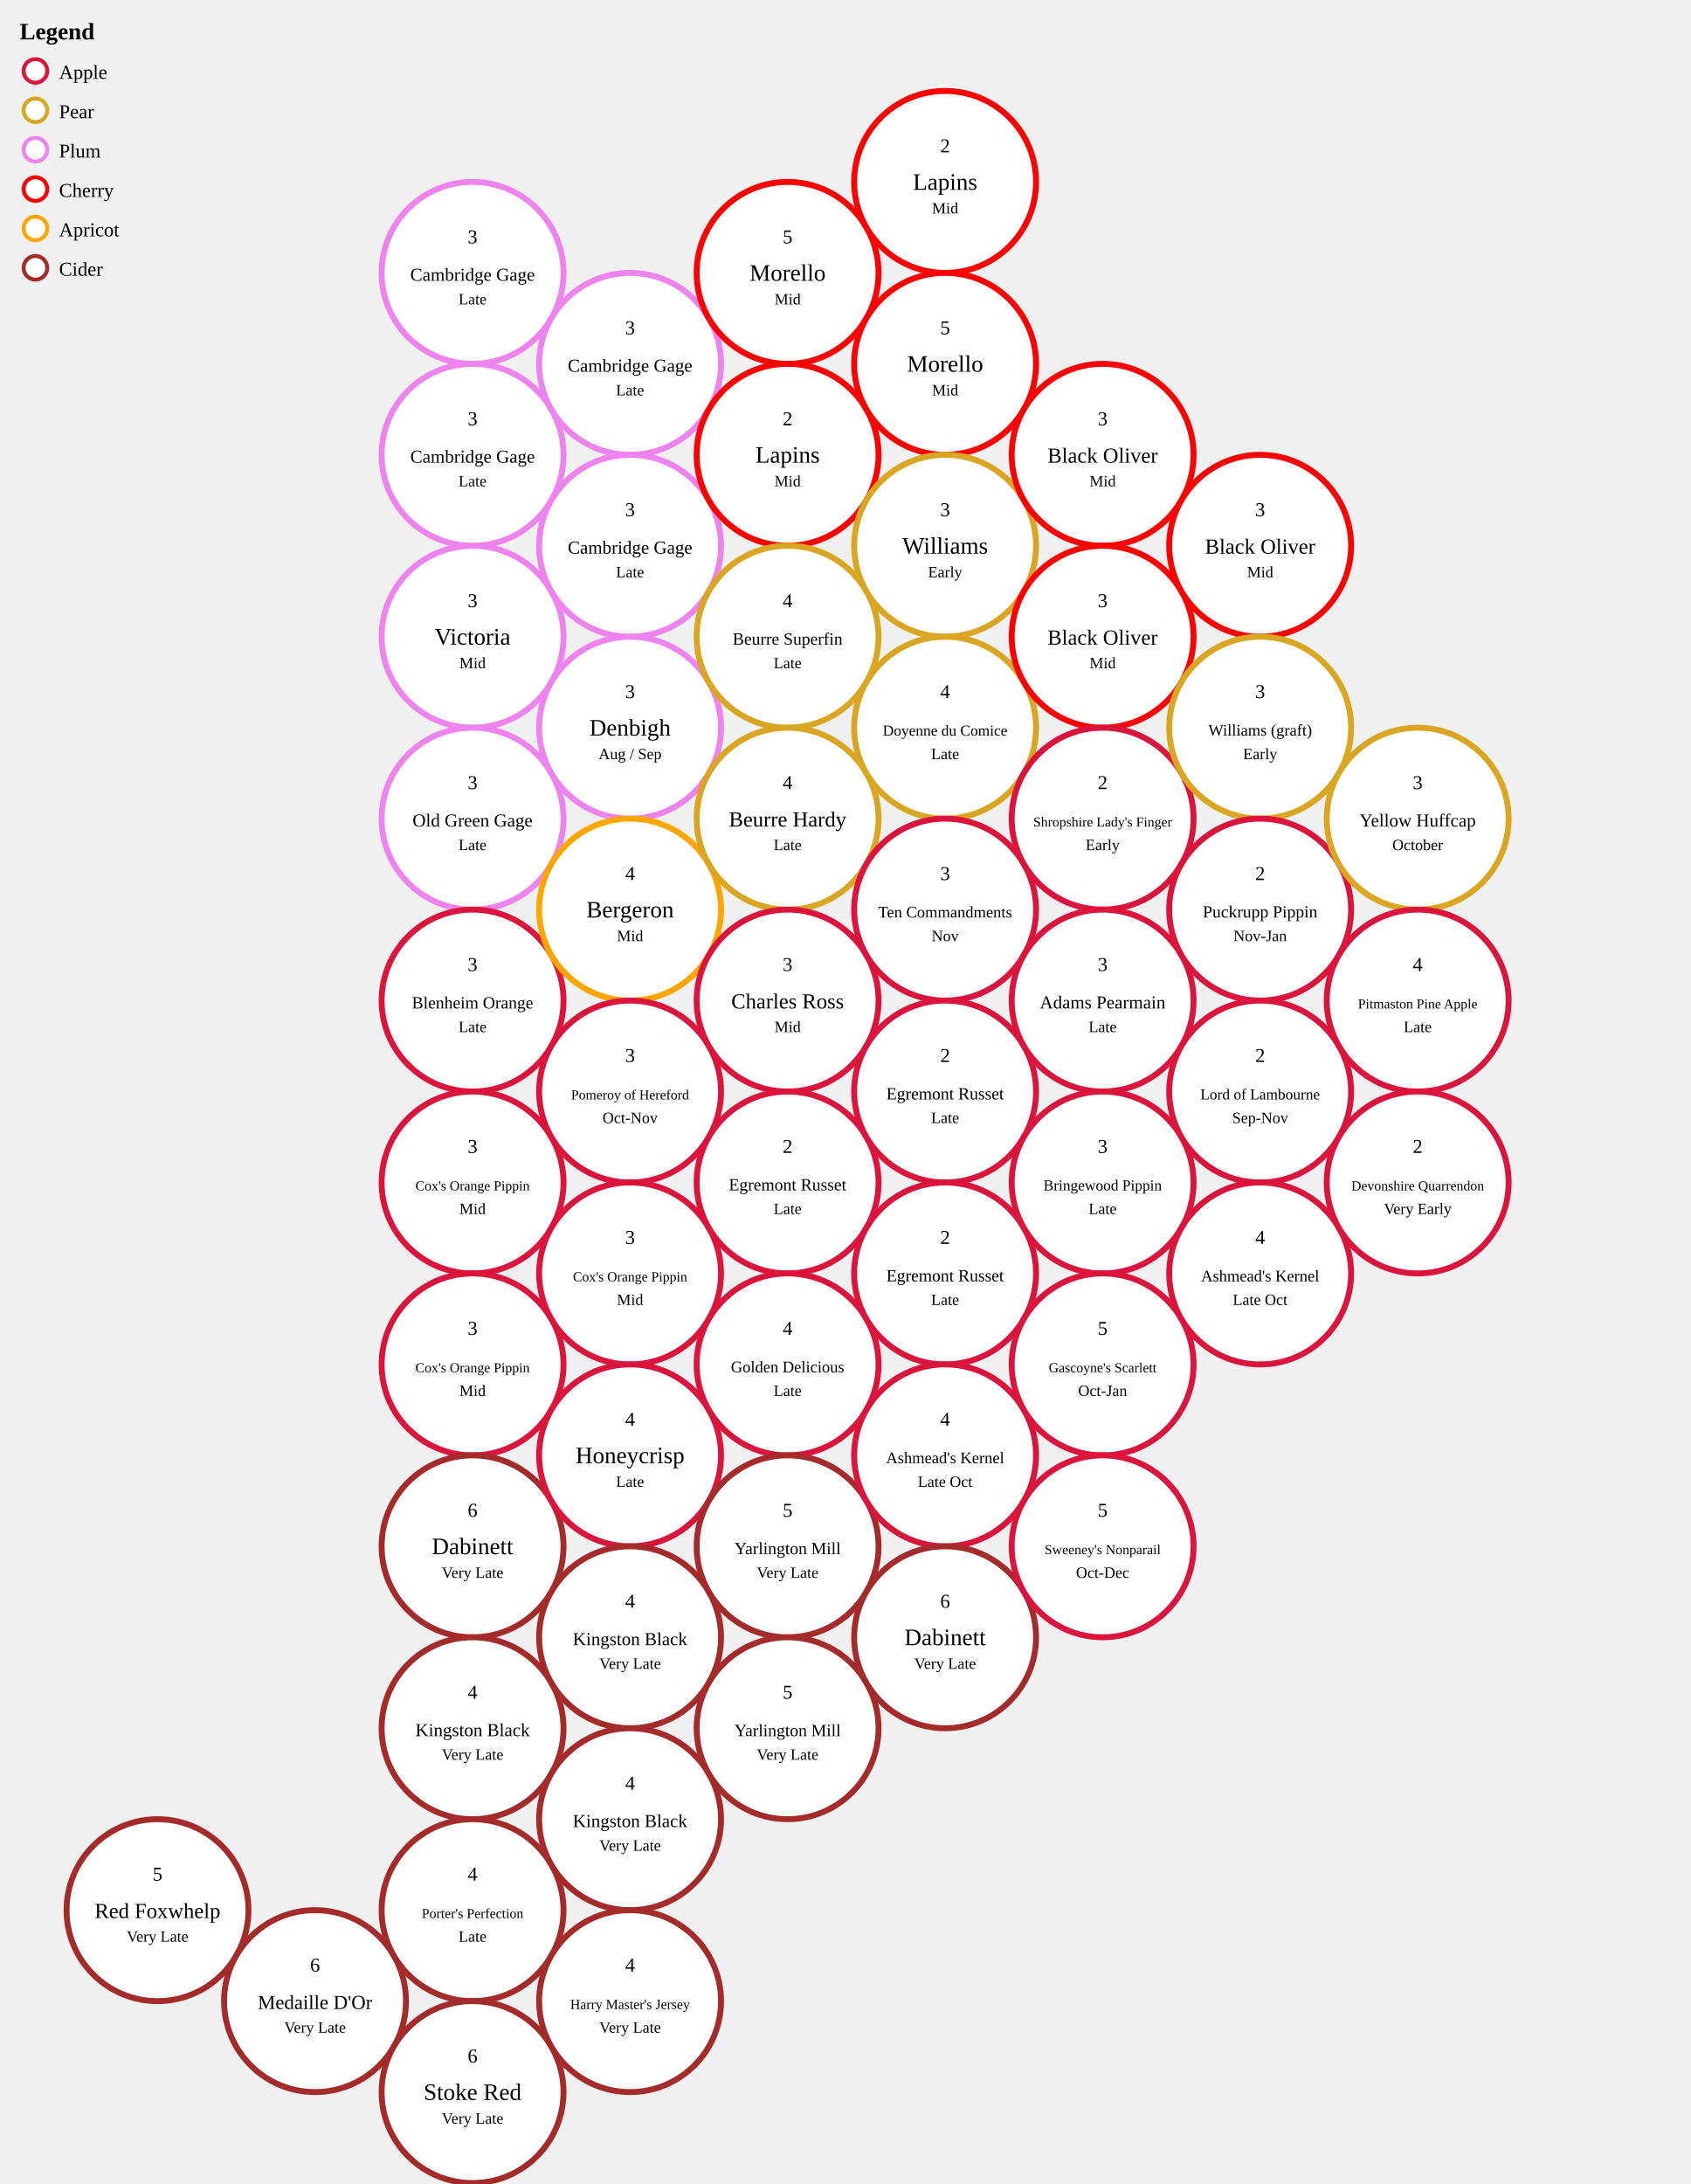
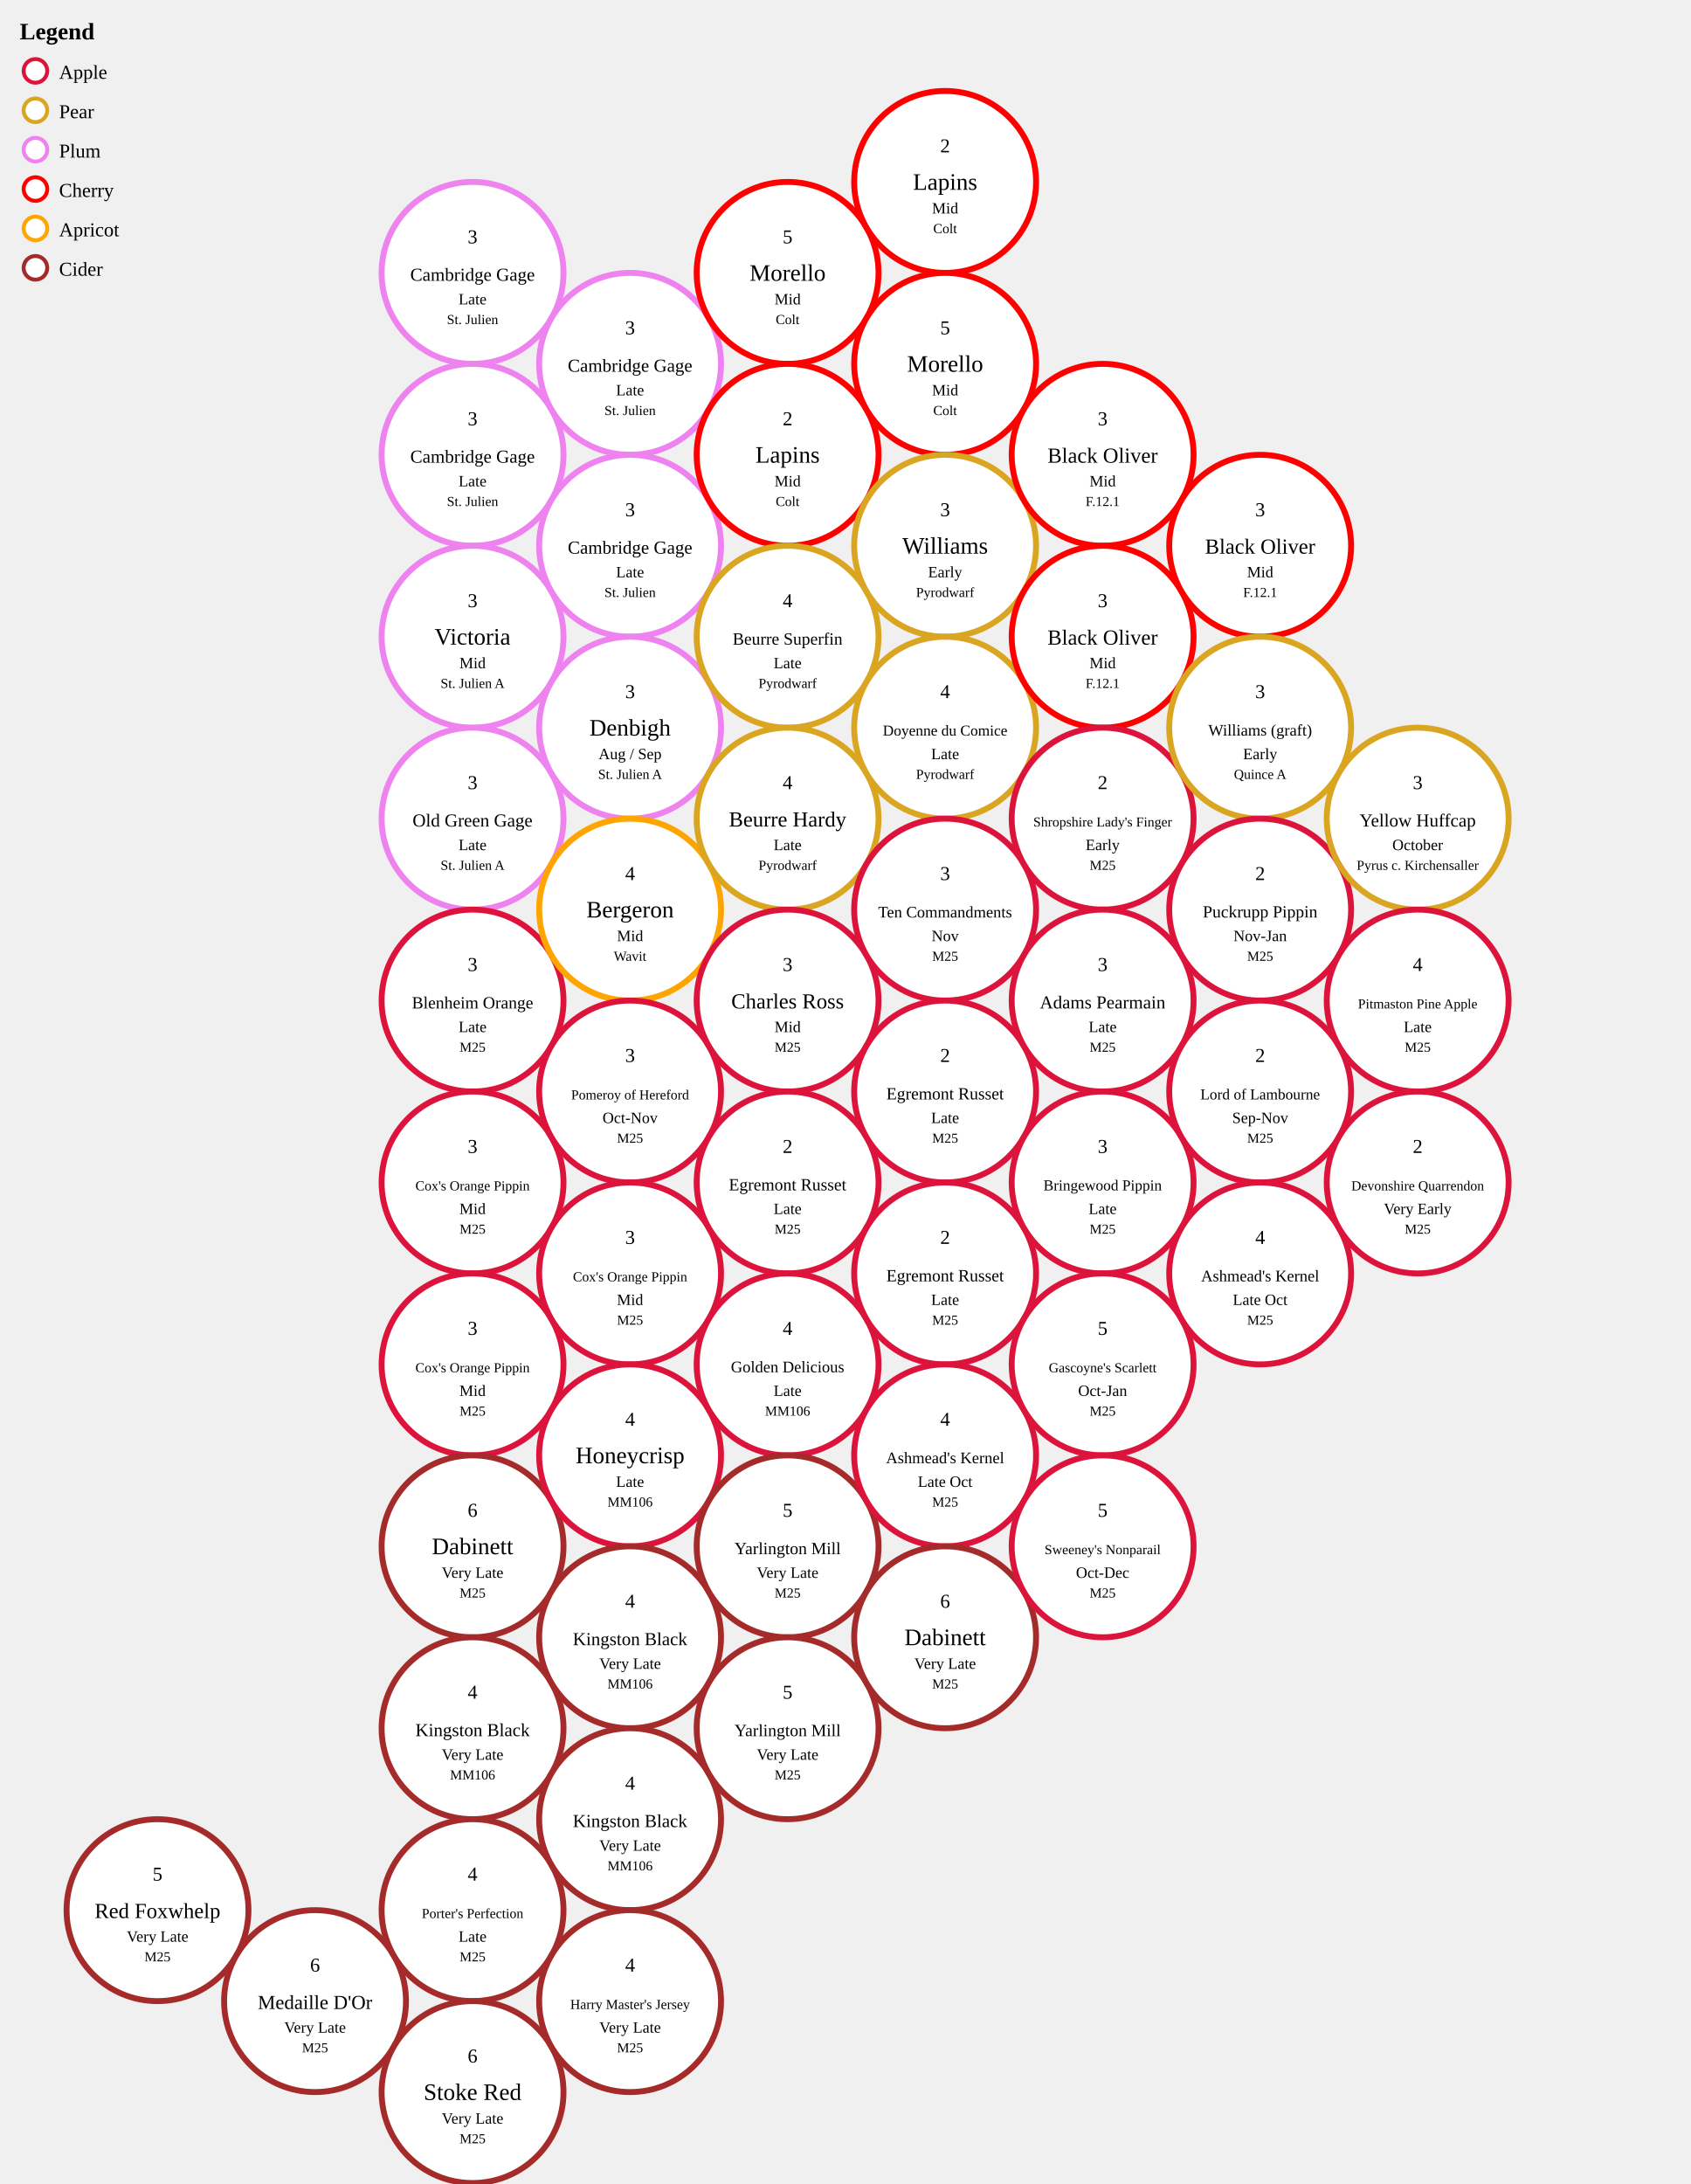
<svg xmlns="http://www.w3.org/2000/svg" baseProfile="full" height="1109" version="1.1" width="858.564">
  <defs />
  <circle cx="80.0" cy="969.948" fill="white" r="46.188" stroke="brown" stroke-width="3" />
  <text font-size="10px" style="text-anchor: middle" x="80.0" y="954.948">5</text>
  <text font-size="10.9px" style="text-anchor: middle" x="80.0" y="973.948">Red Foxwhelp</text>
  <text font-size="8px" style="text-anchor: middle" x="80.0" y="985.948">Very Late</text>
+   <text font-size="7px" style="text-anchor: middle" x="80.0" y="995.948">M25</text>
  <circle cx="160.0" cy="1016.136" fill="white" r="46.188" stroke="brown" stroke-width="3" />
  <text font-size="10px" style="text-anchor: middle" x="160.0" y="1001.136">6</text>
  <text font-size="10.1px" style="text-anchor: middle" x="160.0" y="1020.136">Medaille D'Or</text>
  <text font-size="8px" style="text-anchor: middle" x="160.0" y="1032.136">Very Late</text>
+   <text font-size="7px" style="text-anchor: middle" x="160.0" y="1042.136">M25</text>
  <circle cx="240.0" cy="138.564" fill="white" r="46.188" stroke="violet" stroke-width="3" />
  <text font-size="10px" style="text-anchor: middle" x="240.0" y="123.564">3</text>
  <text font-size="9.3px" style="text-anchor: middle" x="240.0" y="142.564">Cambridge Gage</text>
  <text font-size="8px" style="text-anchor: middle" x="240.0" y="154.564">Late</text>
+   <text font-size="7px" style="text-anchor: middle" x="240.0" y="164.564">St. Julien</text>
  <circle cx="240.0" cy="230.94" fill="white" r="46.188" stroke="violet" stroke-width="3" />
  <text font-size="10px" style="text-anchor: middle" x="240.0" y="215.94">3</text>
  <text font-size="9.3px" style="text-anchor: middle" x="240.0" y="234.94">Cambridge Gage</text>
  <text font-size="8px" style="text-anchor: middle" x="240.0" y="246.94">Late</text>
+   <text font-size="7px" style="text-anchor: middle" x="240.0" y="256.94">St. Julien</text>
  <circle cx="240.0" cy="323.316" fill="white" r="46.188" stroke="violet" stroke-width="3" />
  <text font-size="10px" style="text-anchor: middle" x="240.0" y="308.316">3</text>
  <text font-size="12.0px" style="text-anchor: middle" x="240.0" y="327.316">Victoria</text>
  <text font-size="8px" style="text-anchor: middle" x="240.0" y="339.316">Mid</text>
+   <text font-size="7px" style="text-anchor: middle" x="240.0" y="349.316">St. Julien A</text>
  <circle cx="240.0" cy="415.692" fill="white" r="46.188" stroke="violet" stroke-width="3" />
  <text font-size="10px" style="text-anchor: middle" x="240.0" y="400.692">3</text>
  <text font-size="9.3px" style="text-anchor: middle" x="240.0" y="419.692">Old Green Gage</text>
  <text font-size="8px" style="text-anchor: middle" x="240.0" y="431.692">Late</text>
+   <text font-size="7px" style="text-anchor: middle" x="240.0" y="441.692">St. Julien A</text>
  <circle cx="240.0" cy="508.068" fill="white" r="46.188" stroke="crimson" stroke-width="3" />
  <text font-size="10px" style="text-anchor: middle" x="240.0" y="493.068">3</text>
  <text font-size="8.7px" style="text-anchor: middle" x="240.0" y="512.068">Blenheim Orange</text>
  <text font-size="8px" style="text-anchor: middle" x="240.0" y="524.068">Late</text>
+   <text font-size="7px" style="text-anchor: middle" x="240.0" y="534.068">M25</text>
  <circle cx="240.0" cy="600.444" fill="white" r="46.188" stroke="crimson" stroke-width="3" />
  <text font-size="10px" style="text-anchor: middle" x="240.0" y="585.444">3</text>
  <text font-size="7.0px" style="text-anchor: middle" x="240.0" y="604.444">Cox's Orange Pippin</text>
  <text font-size="8px" style="text-anchor: middle" x="240.0" y="616.444">Mid</text>
+   <text font-size="7px" style="text-anchor: middle" x="240.0" y="626.444">M25</text>
  <circle cx="240.0" cy="692.82" fill="white" r="46.188" stroke="crimson" stroke-width="3" />
  <text font-size="10px" style="text-anchor: middle" x="240.0" y="677.82">3</text>
  <text font-size="7.0px" style="text-anchor: middle" x="240.0" y="696.82">Cox's Orange Pippin</text>
  <text font-size="8px" style="text-anchor: middle" x="240.0" y="708.82">Mid</text>
+   <text font-size="7px" style="text-anchor: middle" x="240.0" y="718.82">M25</text>
  <circle cx="240.0" cy="785.196" fill="white" r="46.188" stroke="brown" stroke-width="3" />
  <text font-size="10px" style="text-anchor: middle" x="240.0" y="770.196">6</text>
  <text font-size="12.0px" style="text-anchor: middle" x="240.0" y="789.196">Dabinett</text>
  <text font-size="8px" style="text-anchor: middle" x="240.0" y="801.196">Very Late</text>
+   <text font-size="7px" style="text-anchor: middle" x="240.0" y="811.196">M25</text>
  <circle cx="240.0" cy="877.572" fill="white" r="46.188" stroke="brown" stroke-width="3" />
  <text font-size="10px" style="text-anchor: middle" x="240.0" y="862.572">4</text>
  <text font-size="9.3px" style="text-anchor: middle" x="240.0" y="881.572">Kingston Black</text>
  <text font-size="8px" style="text-anchor: middle" x="240.0" y="893.572">Very Late</text>
+   <text font-size="7px" style="text-anchor: middle" x="240.0" y="903.572">MM106</text>
  <circle cx="240.0" cy="969.948" fill="white" r="46.188" stroke="brown" stroke-width="3" />
  <text font-size="10px" style="text-anchor: middle" x="240.0" y="954.948">4</text>
  <text font-size="7.0px" style="text-anchor: middle" x="240.0" y="973.948">Porter's Perfection</text>
  <text font-size="8px" style="text-anchor: middle" x="240.0" y="985.948">Late</text>
+   <text font-size="7px" style="text-anchor: middle" x="240.0" y="995.948">M25</text>
  <circle cx="240.0" cy="1062.324" fill="white" r="46.188" stroke="brown" stroke-width="3" />
  <text font-size="10px" style="text-anchor: middle" x="240.0" y="1047.324">6</text>
  <text font-size="12.0px" style="text-anchor: middle" x="240.0" y="1066.324">Stoke Red</text>
  <text font-size="8px" style="text-anchor: middle" x="240.0" y="1078.324">Very Late</text>
+   <text font-size="7px" style="text-anchor: middle" x="240.0" y="1088.324">M25</text>
  <circle cx="320.0" cy="184.752" fill="white" r="46.188" stroke="violet" stroke-width="3" />
  <text font-size="10px" style="text-anchor: middle" x="320.0" y="169.752">3</text>
  <text font-size="9.3px" style="text-anchor: middle" x="320.0" y="188.752">Cambridge Gage</text>
  <text font-size="8px" style="text-anchor: middle" x="320.0" y="200.752">Late</text>
+   <text font-size="7px" style="text-anchor: middle" x="320.0" y="210.752">St. Julien</text>
  <circle cx="320.0" cy="277.128" fill="white" r="46.188" stroke="violet" stroke-width="3" />
  <text font-size="10px" style="text-anchor: middle" x="320.0" y="262.128">3</text>
  <text font-size="9.3px" style="text-anchor: middle" x="320.0" y="281.128">Cambridge Gage</text>
  <text font-size="8px" style="text-anchor: middle" x="320.0" y="293.128">Late</text>
+   <text font-size="7px" style="text-anchor: middle" x="320.0" y="303.128">St. Julien</text>
  <circle cx="320.0" cy="369.504" fill="white" r="46.188" stroke="violet" stroke-width="3" />
  <text font-size="10px" style="text-anchor: middle" x="320.0" y="354.504">3</text>
  <text font-size="12.0px" style="text-anchor: middle" x="320.0" y="373.504">Denbigh</text>
  <text font-size="8px" style="text-anchor: middle" x="320.0" y="385.504">Aug / Sep</text>
+   <text font-size="7px" style="text-anchor: middle" x="320.0" y="395.504">St. Julien A</text>
  <circle cx="320.0" cy="461.88" fill="white" r="46.188" stroke="orange" stroke-width="3" />
  <text font-size="10px" style="text-anchor: middle" x="320.0" y="446.88">4</text>
  <text font-size="12.0px" style="text-anchor: middle" x="320.0" y="465.88">Bergeron</text>
  <text font-size="8px" style="text-anchor: middle" x="320.0" y="477.88">Mid</text>
+   <text font-size="7px" style="text-anchor: middle" x="320.0" y="487.88">Wavit</text>
  <circle cx="320.0" cy="554.256" fill="white" r="46.188" stroke="crimson" stroke-width="3" />
  <text font-size="10px" style="text-anchor: middle" x="320.0" y="539.256">3</text>
  <text font-size="7.0px" style="text-anchor: middle" x="320.0" y="558.256">Pomeroy of Hereford</text>
  <text font-size="8px" style="text-anchor: middle" x="320.0" y="570.256">Oct-Nov</text>
+   <text font-size="7px" style="text-anchor: middle" x="320.0" y="580.256">M25</text>
  <circle cx="320.0" cy="646.632" fill="white" r="46.188" stroke="crimson" stroke-width="3" />
  <text font-size="10px" style="text-anchor: middle" x="320.0" y="631.632">3</text>
  <text font-size="7.0px" style="text-anchor: middle" x="320.0" y="650.632">Cox's Orange Pippin</text>
  <text font-size="8px" style="text-anchor: middle" x="320.0" y="662.632">Mid</text>
+   <text font-size="7px" style="text-anchor: middle" x="320.0" y="672.632">M25</text>
  <circle cx="320.0" cy="739.008" fill="white" r="46.188" stroke="crimson" stroke-width="3" />
  <text font-size="10px" style="text-anchor: middle" x="320.0" y="724.008">4</text>
  <text font-size="12.0px" style="text-anchor: middle" x="320.0" y="743.008">Honeycrisp</text>
  <text font-size="8px" style="text-anchor: middle" x="320.0" y="755.008">Late</text>
+   <text font-size="7px" style="text-anchor: middle" x="320.0" y="765.008">MM106</text>
  <circle cx="320.0" cy="831.384" fill="white" r="46.188" stroke="brown" stroke-width="3" />
  <text font-size="10px" style="text-anchor: middle" x="320.0" y="816.384">4</text>
  <text font-size="9.3px" style="text-anchor: middle" x="320.0" y="835.384">Kingston Black</text>
  <text font-size="8px" style="text-anchor: middle" x="320.0" y="847.384">Very Late</text>
+   <text font-size="7px" style="text-anchor: middle" x="320.0" y="857.384">MM106</text>
  <circle cx="320.0" cy="923.76" fill="white" r="46.188" stroke="brown" stroke-width="3" />
  <text font-size="10px" style="text-anchor: middle" x="320.0" y="908.76">4</text>
  <text font-size="9.3px" style="text-anchor: middle" x="320.0" y="927.76">Kingston Black</text>
  <text font-size="8px" style="text-anchor: middle" x="320.0" y="939.76">Very Late</text>
+   <text font-size="7px" style="text-anchor: middle" x="320.0" y="949.76">MM106</text>
  <circle cx="320.0" cy="1016.136" fill="white" r="46.188" stroke="brown" stroke-width="3" />
  <text font-size="10px" style="text-anchor: middle" x="320.0" y="1001.136">4</text>
  <text font-size="7.0px" style="text-anchor: middle" x="320.0" y="1020.136">Harry Master's Jersey</text>
  <text font-size="8px" style="text-anchor: middle" x="320.0" y="1032.136">Very Late</text>
+   <text font-size="7px" style="text-anchor: middle" x="320.0" y="1042.136">M25</text>
  <circle cx="400.0" cy="138.564" fill="white" r="46.188" stroke="red" stroke-width="3" />
  <text font-size="10px" style="text-anchor: middle" x="400.0" y="123.564">5</text>
  <text font-size="12.0px" style="text-anchor: middle" x="400.0" y="142.564">Morello</text>
  <text font-size="8px" style="text-anchor: middle" x="400.0" y="154.564">Mid</text>
+   <text font-size="7px" style="text-anchor: middle" x="400.0" y="164.564">Colt</text>
  <circle cx="400.0" cy="230.94" fill="white" r="46.188" stroke="red" stroke-width="3" />
  <text font-size="10px" style="text-anchor: middle" x="400.0" y="215.94">2</text>
  <text font-size="12.0px" style="text-anchor: middle" x="400.0" y="234.94">Lapins</text>
  <text font-size="8px" style="text-anchor: middle" x="400.0" y="246.94">Mid</text>
+   <text font-size="7px" style="text-anchor: middle" x="400.0" y="256.94">Colt</text>
  <circle cx="400.0" cy="323.316" fill="white" r="46.188" stroke="goldenrod" stroke-width="3" />
  <text font-size="10px" style="text-anchor: middle" x="400.0" y="308.316">4</text>
  <text font-size="8.7px" style="text-anchor: middle" x="400.0" y="327.316">Beurre Superfin</text>
  <text font-size="8px" style="text-anchor: middle" x="400.0" y="339.316">Late</text>
+   <text font-size="7px" style="text-anchor: middle" x="400.0" y="349.316">Pyrodwarf</text>
  <circle cx="400.0" cy="415.692" fill="white" r="46.188" stroke="goldenrod" stroke-width="3" />
  <text font-size="10px" style="text-anchor: middle" x="400.0" y="400.692">4</text>
  <text font-size="10.9px" style="text-anchor: middle" x="400.0" y="419.692">Beurre Hardy</text>
  <text font-size="8px" style="text-anchor: middle" x="400.0" y="431.692">Late</text>
+   <text font-size="7px" style="text-anchor: middle" x="400.0" y="441.692">Pyrodwarf</text>
  <circle cx="400.0" cy="508.068" fill="white" r="46.188" stroke="crimson" stroke-width="3" />
  <text font-size="10px" style="text-anchor: middle" x="400.0" y="493.068">3</text>
  <text font-size="10.9px" style="text-anchor: middle" x="400.0" y="512.068">Charles Ross</text>
  <text font-size="8px" style="text-anchor: middle" x="400.0" y="524.068">Mid</text>
+   <text font-size="7px" style="text-anchor: middle" x="400.0" y="534.068">M25</text>
  <circle cx="400.0" cy="600.444" fill="white" r="46.188" stroke="crimson" stroke-width="3" />
  <text font-size="10px" style="text-anchor: middle" x="400.0" y="585.444">2</text>
  <text font-size="8.7px" style="text-anchor: middle" x="400.0" y="604.444">Egremont Russet</text>
  <text font-size="8px" style="text-anchor: middle" x="400.0" y="616.444">Late</text>
+   <text font-size="7px" style="text-anchor: middle" x="400.0" y="626.444">M25</text>
  <circle cx="400.0" cy="692.82" fill="white" r="46.188" stroke="crimson" stroke-width="3" />
  <text font-size="10px" style="text-anchor: middle" x="400.0" y="677.82">4</text>
  <text font-size="8.2px" style="text-anchor: middle" x="400.0" y="696.82">Golden Delicious</text>
  <text font-size="8px" style="text-anchor: middle" x="400.0" y="708.82">Late</text>
+   <text font-size="7px" style="text-anchor: middle" x="400.0" y="718.82">MM106</text>
  <circle cx="400.0" cy="785.196" fill="white" r="46.188" stroke="brown" stroke-width="3" />
  <text font-size="10px" style="text-anchor: middle" x="400.0" y="770.196">5</text>
  <text font-size="8.7px" style="text-anchor: middle" x="400.0" y="789.196">Yarlington Mill</text>
  <text font-size="8px" style="text-anchor: middle" x="400.0" y="801.196">Very Late</text>
+   <text font-size="7px" style="text-anchor: middle" x="400.0" y="811.196">M25</text>
  <circle cx="400.0" cy="877.572" fill="white" r="46.188" stroke="brown" stroke-width="3" />
  <text font-size="10px" style="text-anchor: middle" x="400.0" y="862.572">5</text>
  <text font-size="8.7px" style="text-anchor: middle" x="400.0" y="881.572">Yarlington Mill</text>
  <text font-size="8px" style="text-anchor: middle" x="400.0" y="893.572">Very Late</text>
+   <text font-size="7px" style="text-anchor: middle" x="400.0" y="903.572">M25</text>
  <circle cx="480.0" cy="92.376" fill="white" r="46.188" stroke="red" stroke-width="3" />
  <text font-size="10px" style="text-anchor: middle" x="480.0" y="77.376">2</text>
  <text font-size="12.0px" style="text-anchor: middle" x="480.0" y="96.376">Lapins</text>
  <text font-size="8px" style="text-anchor: middle" x="480.0" y="108.376">Mid</text>
+   <text font-size="7px" style="text-anchor: middle" x="480.0" y="118.376">Colt</text>
  <circle cx="480.0" cy="184.752" fill="white" r="46.188" stroke="red" stroke-width="3" />
  <text font-size="10px" style="text-anchor: middle" x="480.0" y="169.752">5</text>
  <text font-size="12.0px" style="text-anchor: middle" x="480.0" y="188.752">Morello</text>
  <text font-size="8px" style="text-anchor: middle" x="480.0" y="200.752">Mid</text>
+   <text font-size="7px" style="text-anchor: middle" x="480.0" y="210.752">Colt</text>
  <circle cx="480.0" cy="277.128" fill="white" r="46.188" stroke="goldenrod" stroke-width="3" />
  <text font-size="10px" style="text-anchor: middle" x="480.0" y="262.128">3</text>
  <text font-size="12.0px" style="text-anchor: middle" x="480.0" y="281.128">Williams</text>
  <text font-size="8px" style="text-anchor: middle" x="480.0" y="293.128">Early</text>
+   <text font-size="7px" style="text-anchor: middle" x="480.0" y="303.128">Pyrodwarf</text>
  <circle cx="480.0" cy="369.504" fill="white" r="46.188" stroke="goldenrod" stroke-width="3" />
  <text font-size="10px" style="text-anchor: middle" x="480.0" y="354.504">4</text>
  <text font-size="7.7px" style="text-anchor: middle" x="480.0" y="373.504">Doyenne du Comice</text>
  <text font-size="8px" style="text-anchor: middle" x="480.0" y="385.504">Late</text>
+   <text font-size="7px" style="text-anchor: middle" x="480.0" y="395.504">Pyrodwarf</text>
  <circle cx="480.0" cy="461.88" fill="white" r="46.188" stroke="crimson" stroke-width="3" />
  <text font-size="10px" style="text-anchor: middle" x="480.0" y="446.88">3</text>
  <text font-size="8.2px" style="text-anchor: middle" x="480.0" y="465.88">Ten Commandments</text>
  <text font-size="8px" style="text-anchor: middle" x="480.0" y="477.88">Nov</text>
+   <text font-size="7px" style="text-anchor: middle" x="480.0" y="487.88">M25</text>
  <circle cx="480.0" cy="554.256" fill="white" r="46.188" stroke="crimson" stroke-width="3" />
  <text font-size="10px" style="text-anchor: middle" x="480.0" y="539.256">2</text>
  <text font-size="8.7px" style="text-anchor: middle" x="480.0" y="558.256">Egremont Russet</text>
  <text font-size="8px" style="text-anchor: middle" x="480.0" y="570.256">Late</text>
+   <text font-size="7px" style="text-anchor: middle" x="480.0" y="580.256">M25</text>
  <circle cx="480.0" cy="646.632" fill="white" r="46.188" stroke="crimson" stroke-width="3" />
  <text font-size="10px" style="text-anchor: middle" x="480.0" y="631.632">2</text>
  <text font-size="8.7px" style="text-anchor: middle" x="480.0" y="650.632">Egremont Russet</text>
  <text font-size="8px" style="text-anchor: middle" x="480.0" y="662.632">Late</text>
+   <text font-size="7px" style="text-anchor: middle" x="480.0" y="672.632">M25</text>
  <circle cx="480.0" cy="739.008" fill="white" r="46.188" stroke="crimson" stroke-width="3" />
  <text font-size="10px" style="text-anchor: middle" x="480.0" y="724.008">4</text>
  <text font-size="8.2px" style="text-anchor: middle" x="480.0" y="743.008">Ashmead's Kernel</text>
  <text font-size="8px" style="text-anchor: middle" x="480.0" y="755.008">Late Oct</text>
+   <text font-size="7px" style="text-anchor: middle" x="480.0" y="765.008">M25</text>
  <circle cx="480.0" cy="831.384" fill="white" r="46.188" stroke="brown" stroke-width="3" />
  <text font-size="10px" style="text-anchor: middle" x="480.0" y="816.384">6</text>
  <text font-size="12.0px" style="text-anchor: middle" x="480.0" y="835.384">Dabinett</text>
  <text font-size="8px" style="text-anchor: middle" x="480.0" y="847.384">Very Late</text>
+   <text font-size="7px" style="text-anchor: middle" x="480.0" y="857.384">M25</text>
  <circle cx="560.0" cy="230.94" fill="white" r="46.188" stroke="red" stroke-width="3" />
  <text font-size="10px" style="text-anchor: middle" x="560.0" y="215.94">3</text>
  <text font-size="10.9px" style="text-anchor: middle" x="560.0" y="234.94">Black Oliver</text>
  <text font-size="8px" style="text-anchor: middle" x="560.0" y="246.94">Mid</text>
+   <text font-size="7px" style="text-anchor: middle" x="560.0" y="256.94">F.12.1</text>
  <circle cx="560.0" cy="323.316" fill="white" r="46.188" stroke="red" stroke-width="3" />
  <text font-size="10px" style="text-anchor: middle" x="560.0" y="308.316">3</text>
  <text font-size="10.9px" style="text-anchor: middle" x="560.0" y="327.316">Black Oliver</text>
  <text font-size="8px" style="text-anchor: middle" x="560.0" y="339.316">Mid</text>
+   <text font-size="7px" style="text-anchor: middle" x="560.0" y="349.316">F.12.1</text>
  <circle cx="560.0" cy="415.692" fill="white" r="46.188" stroke="crimson" stroke-width="3" />
  <text font-size="10px" style="text-anchor: middle" x="560.0" y="400.692">2</text>
  <text font-size="7.0px" style="text-anchor: middle" x="560.0" y="419.692">Shropshire Lady's Finger</text>
  <text font-size="8px" style="text-anchor: middle" x="560.0" y="431.692">Early</text>
+   <text font-size="7px" style="text-anchor: middle" x="560.0" y="441.692">M25</text>
  <circle cx="560.0" cy="508.068" fill="white" r="46.188" stroke="crimson" stroke-width="3" />
  <text font-size="10px" style="text-anchor: middle" x="560.0" y="493.068">3</text>
  <text font-size="9.3px" style="text-anchor: middle" x="560.0" y="512.068">Adams Pearmain</text>
  <text font-size="8px" style="text-anchor: middle" x="560.0" y="524.068">Late</text>
+   <text font-size="7px" style="text-anchor: middle" x="560.0" y="534.068">M25</text>
  <circle cx="560.0" cy="600.444" fill="white" r="46.188" stroke="crimson" stroke-width="3" />
  <text font-size="10px" style="text-anchor: middle" x="560.0" y="585.444">3</text>
  <text font-size="7.7px" style="text-anchor: middle" x="560.0" y="604.444">Bringewood Pippin</text>
  <text font-size="8px" style="text-anchor: middle" x="560.0" y="616.444">Late</text>
+   <text font-size="7px" style="text-anchor: middle" x="560.0" y="626.444">M25</text>
  <circle cx="560.0" cy="692.82" fill="white" r="46.188" stroke="crimson" stroke-width="3" />
  <text font-size="10px" style="text-anchor: middle" x="560.0" y="677.82">5</text>
  <text font-size="7.0px" style="text-anchor: middle" x="560.0" y="696.82">Gascoyne's Scarlett</text>
  <text font-size="8px" style="text-anchor: middle" x="560.0" y="708.82">Oct-Jan</text>
+   <text font-size="7px" style="text-anchor: middle" x="560.0" y="718.82">M25</text>
  <circle cx="560.0" cy="785.196" fill="white" r="46.188" stroke="crimson" stroke-width="3" />
  <text font-size="10px" style="text-anchor: middle" x="560.0" y="770.196">5</text>
  <text font-size="7.0px" style="text-anchor: middle" x="560.0" y="789.196">Sweeney's Nonparail</text>
  <text font-size="8px" style="text-anchor: middle" x="560.0" y="801.196">Oct-Dec</text>
+   <text font-size="7px" style="text-anchor: middle" x="560.0" y="811.196">M25</text>
  <circle cx="640.0" cy="277.128" fill="white" r="46.188" stroke="red" stroke-width="3" />
  <text font-size="10px" style="text-anchor: middle" x="640.0" y="262.128">3</text>
  <text font-size="10.9px" style="text-anchor: middle" x="640.0" y="281.128">Black Oliver</text>
  <text font-size="8px" style="text-anchor: middle" x="640.0" y="293.128">Mid</text>
+   <text font-size="7px" style="text-anchor: middle" x="640.0" y="303.128">F.12.1</text>
  <circle cx="640.0" cy="369.504" fill="white" r="46.188" stroke="goldenrod" stroke-width="3" />
  <text font-size="10px" style="text-anchor: middle" x="640.0" y="354.504">3</text>
  <text font-size="8.2px" style="text-anchor: middle" x="640.0" y="373.504">Williams (graft)</text>
  <text font-size="8px" style="text-anchor: middle" x="640.0" y="385.504">Early</text>
+   <text font-size="7px" style="text-anchor: middle" x="640.0" y="395.504">Quince A</text>
  <circle cx="640.0" cy="461.88" fill="white" r="46.188" stroke="crimson" stroke-width="3" />
  <text font-size="10px" style="text-anchor: middle" x="640.0" y="446.88">2</text>
  <text font-size="8.7px" style="text-anchor: middle" x="640.0" y="465.88">Puckrupp Pippin</text>
  <text font-size="8px" style="text-anchor: middle" x="640.0" y="477.88">Nov-Jan</text>
+   <text font-size="7px" style="text-anchor: middle" x="640.0" y="487.88">M25</text>
  <circle cx="640.0" cy="554.256" fill="white" r="46.188" stroke="crimson" stroke-width="3" />
  <text font-size="10px" style="text-anchor: middle" x="640.0" y="539.256">2</text>
  <text font-size="7.7px" style="text-anchor: middle" x="640.0" y="558.256">Lord of Lambourne</text>
  <text font-size="8px" style="text-anchor: middle" x="640.0" y="570.256">Sep-Nov</text>
+   <text font-size="7px" style="text-anchor: middle" x="640.0" y="580.256">M25</text>
  <circle cx="640.0" cy="646.632" fill="white" r="46.188" stroke="crimson" stroke-width="3" />
  <text font-size="10px" style="text-anchor: middle" x="640.0" y="631.632">4</text>
  <text font-size="8.2px" style="text-anchor: middle" x="640.0" y="650.632">Ashmead's Kernel</text>
  <text font-size="8px" style="text-anchor: middle" x="640.0" y="662.632">Late Oct</text>
+   <text font-size="7px" style="text-anchor: middle" x="640.0" y="672.632">M25</text>
  <circle cx="720.0" cy="415.692" fill="white" r="46.188" stroke="goldenrod" stroke-width="3" />
  <text font-size="10px" style="text-anchor: middle" x="720.0" y="400.692">3</text>
  <text font-size="9.3px" style="text-anchor: middle" x="720.0" y="419.692">Yellow Huffcap</text>
  <text font-size="8px" style="text-anchor: middle" x="720.0" y="431.692">October</text>
+   <text font-size="7px" style="text-anchor: middle" x="720.0" y="441.692">Pyrus c. Kirchensaller</text>
  <circle cx="720.0" cy="508.068" fill="white" r="46.188" stroke="crimson" stroke-width="3" />
  <text font-size="10px" style="text-anchor: middle" x="720.0" y="493.068">4</text>
  <text font-size="7.0px" style="text-anchor: middle" x="720.0" y="512.068">Pitmaston Pine Apple</text>
  <text font-size="8px" style="text-anchor: middle" x="720.0" y="524.068">Late</text>
+   <text font-size="7px" style="text-anchor: middle" x="720.0" y="534.068">M25</text>
  <circle cx="720.0" cy="600.444" fill="white" r="46.188" stroke="crimson" stroke-width="3" />
  <text font-size="10px" style="text-anchor: middle" x="720.0" y="585.444">2</text>
  <text font-size="7.0px" style="text-anchor: middle" x="720.0" y="604.444">Devonshire Quarrendon</text>
  <text font-size="8px" style="text-anchor: middle" x="720.0" y="616.444">Very Early</text>
+   <text font-size="7px" style="text-anchor: middle" x="720.0" y="626.444">M25</text>
  <text font-size="12px" font-weight="bold" style="text-anchor: start" x="10" y="20">Legend</text>
  <circle cx="18" cy="36" fill="white" r="6" stroke="crimson" stroke-width="2" />
  <text font-size="10px" style="text-anchor: start" x="30" y="40">Apple</text>
  <circle cx="18" cy="56" fill="white" r="6" stroke="goldenrod" stroke-width="2" />
  <text font-size="10px" style="text-anchor: start" x="30" y="60">Pear</text>
  <circle cx="18" cy="76" fill="white" r="6" stroke="violet" stroke-width="2" />
  <text font-size="10px" style="text-anchor: start" x="30" y="80">Plum</text>
  <circle cx="18" cy="96" fill="white" r="6" stroke="red" stroke-width="2" />
  <text font-size="10px" style="text-anchor: start" x="30" y="100">Cherry</text>
  <circle cx="18" cy="116" fill="white" r="6" stroke="orange" stroke-width="2" />
  <text font-size="10px" style="text-anchor: start" x="30" y="120">Apricot</text>
  <circle cx="18" cy="136" fill="white" r="6" stroke="brown" stroke-width="2" />
  <text font-size="10px" style="text-anchor: start" x="30" y="140">Cider</text>
</svg>
